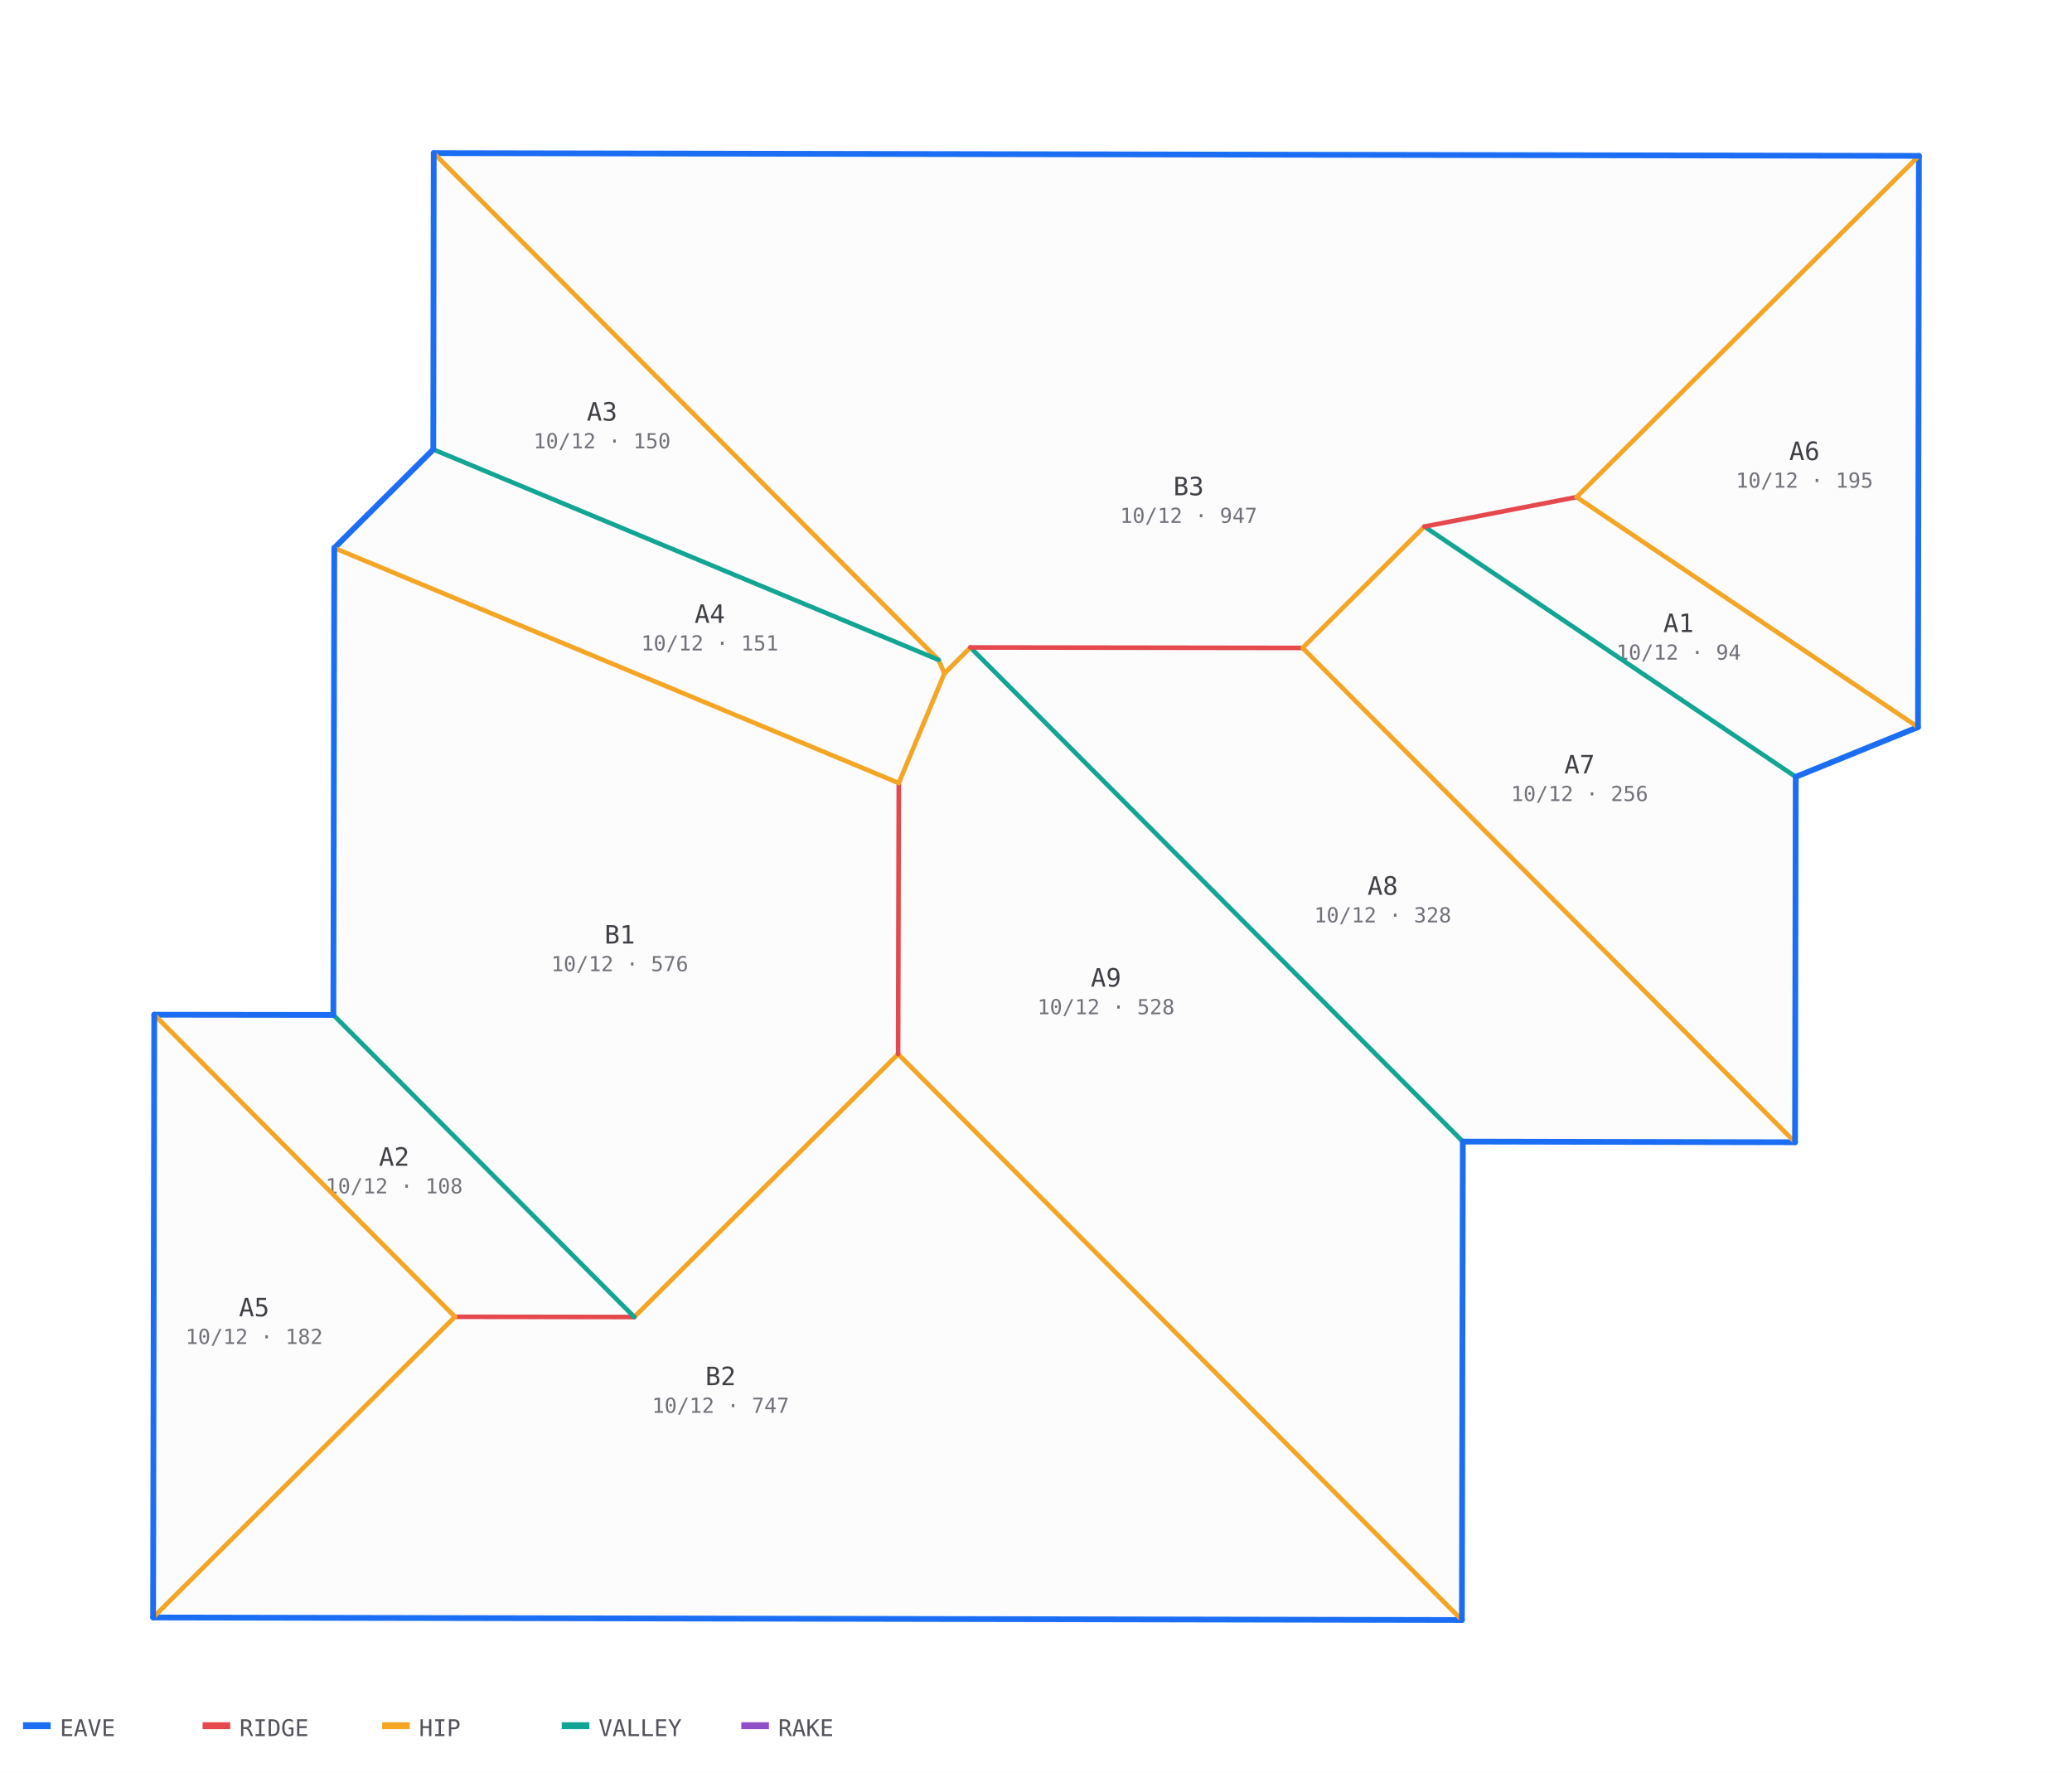
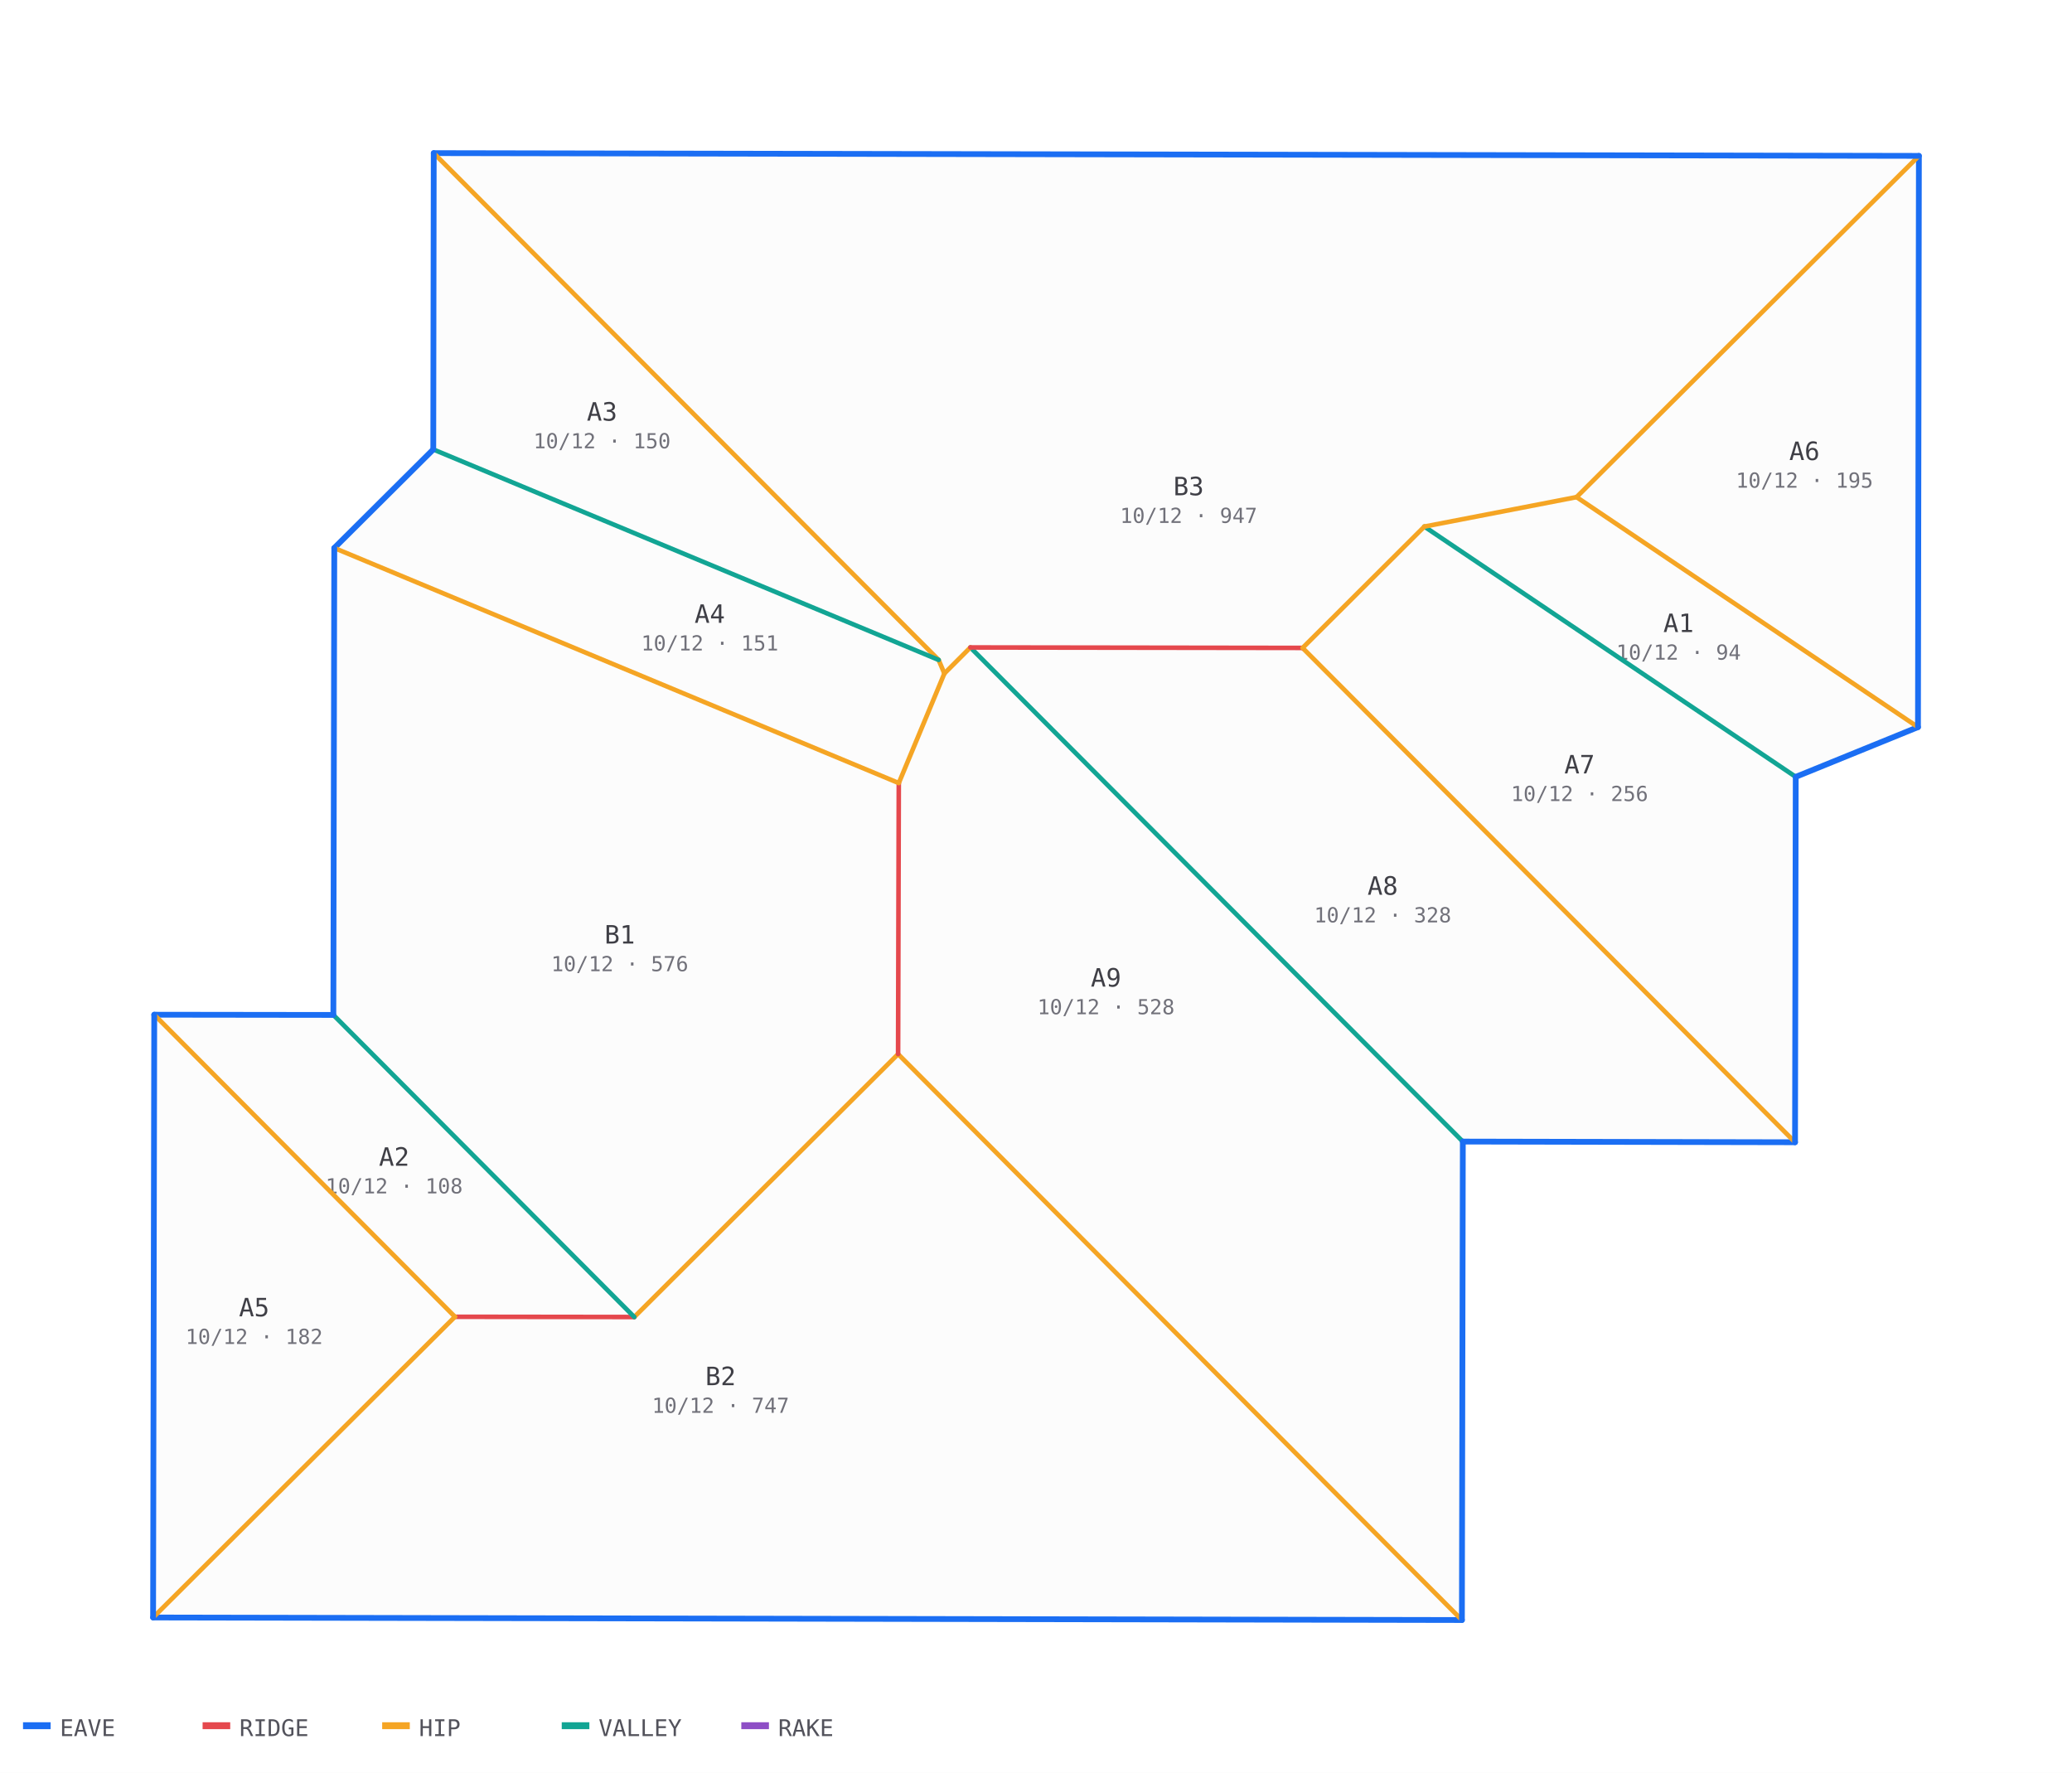
<svg xmlns="http://www.w3.org/2000/svg" width="900" height="770" viewBox="0 0 900 770">
  <rect width="900" height="770" fill="#fff" />
  <polygon points="188.2,195.2 145.2,238.0 144.8,440.8 67.0,440.7 66.5,702.5 635.0,703.6 635.4,495.8 779.7,496.1 780.0,337.4 833.1,315.8 833.5,67.7 188.4,66.5" fill="#f4f4f5" stroke="#a1a1aa" stroke-width="1" stroke-dasharray="5 4" />
  <polygon points="66.5,702.5 635.0,703.6 390.1,457.8 275.5,572.0 197.6,571.9" fill="#ffffff" fill-opacity="0.75" stroke="none" />
  <text x="313.0" y="601.6" font-family="ui-monospace,monospace" font-size="11" fill="#3f3f46" text-anchor="middle">B2</text>
  <text x="313.0" y="613.6" font-family="ui-monospace,monospace" font-size="9" fill="#71717a" text-anchor="middle">10/12 · 747</text>
  <polygon points="635.0,703.6 635.4,495.8 421.5,281.2 410.2,292.5 390.4,340.1 390.1,457.8" fill="#ffffff" fill-opacity="0.75" stroke="none" />
  <text x="480.4" y="428.5" font-family="ui-monospace,monospace" font-size="11" fill="#3f3f46" text-anchor="middle">A9</text>
  <text x="480.4" y="440.5" font-family="ui-monospace,monospace" font-size="9" fill="#71717a" text-anchor="middle">10/12 · 528</text>
  <polygon points="635.4,495.8 779.7,496.1 565.8,281.4 421.5,281.2" fill="#ffffff" fill-opacity="0.75" stroke="none" />
  <text x="600.6" y="388.6" font-family="ui-monospace,monospace" font-size="11" fill="#3f3f46" text-anchor="middle">A8</text>
  <text x="600.6" y="400.6" font-family="ui-monospace,monospace" font-size="9" fill="#71717a" text-anchor="middle">10/12 · 328</text>
  <polygon points="779.7,496.1 780.0,337.4 618.7,228.7 565.8,281.4" fill="#ffffff" fill-opacity="0.75" stroke="none" />
  <text x="686.1" y="335.9" font-family="ui-monospace,monospace" font-size="11" fill="#3f3f46" text-anchor="middle">A7</text>
  <text x="686.1" y="347.9" font-family="ui-monospace,monospace" font-size="9" fill="#71717a" text-anchor="middle">10/12 · 256</text>
  <polygon points="780.0,337.4 833.1,315.8 684.8,215.9 618.7,228.7" fill="#ffffff" fill-opacity="0.75" stroke="none" />
  <text x="729.1" y="274.5" font-family="ui-monospace,monospace" font-size="11" fill="#3f3f46" text-anchor="middle">A1</text>
  <text x="729.1" y="286.5" font-family="ui-monospace,monospace" font-size="9" fill="#71717a" text-anchor="middle">10/12 · 94</text>
  <polygon points="833.1,315.8 833.5,67.7 684.8,215.9" fill="#ffffff" fill-opacity="0.75" stroke="none" />
  <text x="783.8" y="199.8" font-family="ui-monospace,monospace" font-size="11" fill="#3f3f46" text-anchor="middle">A6</text>
  <text x="783.8" y="211.8" font-family="ui-monospace,monospace" font-size="9" fill="#71717a" text-anchor="middle">10/12 · 195</text>
  <polygon points="833.5,67.7 188.4,66.5 407.7,286.6 410.2,292.5 421.5,281.2 565.8,281.4 618.7,228.7 684.8,215.9" fill="#ffffff" fill-opacity="0.75" stroke="none" />
  <text x="516.3" y="215.1" font-family="ui-monospace,monospace" font-size="11" fill="#3f3f46" text-anchor="middle">B3</text>
  <text x="516.3" y="227.1" font-family="ui-monospace,monospace" font-size="9" fill="#71717a" text-anchor="middle">10/12 · 947</text>
  <polygon points="188.4,66.5 188.2,195.2 407.7,286.6" fill="#ffffff" fill-opacity="0.75" stroke="none" />
  <text x="261.5" y="182.7" font-family="ui-monospace,monospace" font-size="11" fill="#3f3f46" text-anchor="middle">A3</text>
  <text x="261.5" y="194.7" font-family="ui-monospace,monospace" font-size="9" fill="#71717a" text-anchor="middle">10/12 · 150</text>
  <polygon points="188.2,195.2 145.2,238.0 390.4,340.1 410.2,292.5 407.7,286.6" fill="#ffffff" fill-opacity="0.75" stroke="none" />
  <text x="308.3" y="270.5" font-family="ui-monospace,monospace" font-size="11" fill="#3f3f46" text-anchor="middle">A4</text>
  <text x="308.3" y="282.5" font-family="ui-monospace,monospace" font-size="9" fill="#71717a" text-anchor="middle">10/12 · 151</text>
  <polygon points="145.2,238.0 144.8,440.8 275.5,572.0 390.1,457.8 390.4,340.1" fill="#ffffff" fill-opacity="0.75" stroke="none" />
  <text x="269.2" y="409.8" font-family="ui-monospace,monospace" font-size="11" fill="#3f3f46" text-anchor="middle">B1</text>
  <text x="269.2" y="421.8" font-family="ui-monospace,monospace" font-size="9" fill="#71717a" text-anchor="middle">10/12 · 576</text>
  <polygon points="144.8,440.8 67.0,440.7 197.6,571.9 275.5,572.0" fill="#ffffff" fill-opacity="0.75" stroke="none" />
  <text x="171.2" y="506.3" font-family="ui-monospace,monospace" font-size="11" fill="#3f3f46" text-anchor="middle">A2</text>
  <text x="171.2" y="518.3" font-family="ui-monospace,monospace" font-size="9" fill="#71717a" text-anchor="middle">10/12 · 108</text>
  <polygon points="67.0,440.7 66.5,702.5 197.6,571.9" fill="#ffffff" fill-opacity="0.75" stroke="none" />
  <text x="110.4" y="571.7" font-family="ui-monospace,monospace" font-size="11" fill="#3f3f46" text-anchor="middle">A5</text>
  <text x="110.4" y="583.7" font-family="ui-monospace,monospace" font-size="9" fill="#71717a" text-anchor="middle">10/12 · 182</text>
  <line x1="66.5" y1="702.5" x2="635.0" y2="703.6" stroke="#1b6ef3" stroke-width="2.5" stroke-linecap="round" />
  <line x1="635.0" y1="703.6" x2="390.1" y2="457.8" stroke="#f5a524" stroke-width="2" stroke-linecap="round" />
  <line x1="390.1" y1="457.8" x2="275.5" y2="572.0" stroke="#f5a524" stroke-width="2" stroke-linecap="round" />
  <line x1="275.5" y1="572.0" x2="197.6" y2="571.9" stroke="#e5484d" stroke-width="2" stroke-linecap="round" />
  <line x1="197.6" y1="571.9" x2="66.5" y2="702.5" stroke="#f5a524" stroke-width="2" stroke-linecap="round" />
  <line x1="635.0" y1="703.6" x2="635.4" y2="495.8" stroke="#1b6ef3" stroke-width="2.5" stroke-linecap="round" />
  <line x1="635.4" y1="495.8" x2="421.5" y2="281.2" stroke="#12a594" stroke-width="2" stroke-linecap="round" />
  <line x1="421.5" y1="281.2" x2="410.2" y2="292.5" stroke="#f5a524" stroke-width="2" stroke-linecap="round" />
  <line x1="410.2" y1="292.5" x2="390.4" y2="340.1" stroke="#f5a524" stroke-width="2" stroke-linecap="round" />
  <line x1="390.4" y1="340.1" x2="390.1" y2="457.8" stroke="#e5484d" stroke-width="2" stroke-linecap="round" />
  <line x1="635.4" y1="495.8" x2="779.7" y2="496.1" stroke="#1b6ef3" stroke-width="2.5" stroke-linecap="round" />
  <line x1="779.7" y1="496.1" x2="565.8" y2="281.4" stroke="#f5a524" stroke-width="2" stroke-linecap="round" />
  <line x1="565.8" y1="281.4" x2="421.5" y2="281.2" stroke="#e5484d" stroke-width="2" stroke-linecap="round" />
  <line x1="779.7" y1="496.1" x2="780.0" y2="337.4" stroke="#1b6ef3" stroke-width="2.5" stroke-linecap="round" />
  <line x1="780.0" y1="337.4" x2="618.7" y2="228.7" stroke="#12a594" stroke-width="2" stroke-linecap="round" />
  <line x1="618.7" y1="228.7" x2="565.8" y2="281.4" stroke="#f5a524" stroke-width="2" stroke-linecap="round" />
  <line x1="780.0" y1="337.4" x2="833.1" y2="315.8" stroke="#1b6ef3" stroke-width="2.5" stroke-linecap="round" />
  <line x1="833.1" y1="315.8" x2="684.8" y2="215.9" stroke="#f5a524" stroke-width="2" stroke-linecap="round" />
-   <line x1="684.8" y1="215.9" x2="618.7" y2="228.7" stroke="#e5484d" stroke-width="2" stroke-linecap="round" />
+   <line x1="684.8" y1="215.9" x2="618.7" y2="228.7" stroke="#f5a524" stroke-width="2" stroke-linecap="round" />
  <line x1="833.1" y1="315.8" x2="833.5" y2="67.7" stroke="#1b6ef3" stroke-width="2.5" stroke-linecap="round" />
  <line x1="833.5" y1="67.7" x2="684.8" y2="215.9" stroke="#f5a524" stroke-width="2" stroke-linecap="round" />
  <line x1="833.5" y1="67.7" x2="188.4" y2="66.5" stroke="#1b6ef3" stroke-width="2.5" stroke-linecap="round" />
  <line x1="188.4" y1="66.5" x2="407.7" y2="286.6" stroke="#f5a524" stroke-width="2" stroke-linecap="round" />
  <line x1="407.7" y1="286.6" x2="410.2" y2="292.5" stroke="#f5a524" stroke-width="2" stroke-linecap="round" />
  <line x1="188.4" y1="66.5" x2="188.2" y2="195.2" stroke="#1b6ef3" stroke-width="2.5" stroke-linecap="round" />
  <line x1="188.2" y1="195.2" x2="407.7" y2="286.6" stroke="#12a594" stroke-width="2" stroke-linecap="round" />
  <line x1="188.2" y1="195.2" x2="145.2" y2="238.0" stroke="#1b6ef3" stroke-width="2.5" stroke-linecap="round" />
  <line x1="145.2" y1="238.0" x2="390.4" y2="340.1" stroke="#f5a524" stroke-width="2" stroke-linecap="round" />
  <line x1="145.2" y1="238.0" x2="144.8" y2="440.8" stroke="#1b6ef3" stroke-width="2.5" stroke-linecap="round" />
  <line x1="144.8" y1="440.8" x2="275.5" y2="572.0" stroke="#12a594" stroke-width="2" stroke-linecap="round" />
  <line x1="144.8" y1="440.8" x2="67.0" y2="440.7" stroke="#1b6ef3" stroke-width="2.5" stroke-linecap="round" />
  <line x1="67.0" y1="440.7" x2="197.6" y2="571.9" stroke="#f5a524" stroke-width="2" stroke-linecap="round" />
  <line x1="67.0" y1="440.7" x2="66.5" y2="702.5" stroke="#1b6ef3" stroke-width="2.5" stroke-linecap="round" />
  <rect x="10" y="748" width="12" height="3" fill="#1b6ef3" />
  <text x="26" y="754" font-family="ui-monospace,monospace" font-size="10" fill="#52525b">EAVE</text>
  <rect x="88" y="748" width="12" height="3" fill="#e5484d" />
  <text x="104" y="754" font-family="ui-monospace,monospace" font-size="10" fill="#52525b">RIDGE</text>
  <rect x="166" y="748" width="12" height="3" fill="#f5a524" />
  <text x="182" y="754" font-family="ui-monospace,monospace" font-size="10" fill="#52525b">HIP</text>
  <rect x="244" y="748" width="12" height="3" fill="#12a594" />
  <text x="260" y="754" font-family="ui-monospace,monospace" font-size="10" fill="#52525b">VALLEY</text>
  <rect x="322" y="748" width="12" height="3" fill="#8e4ec6" />
  <text x="338" y="754" font-family="ui-monospace,monospace" font-size="10" fill="#52525b">RAKE</text>
</svg>
